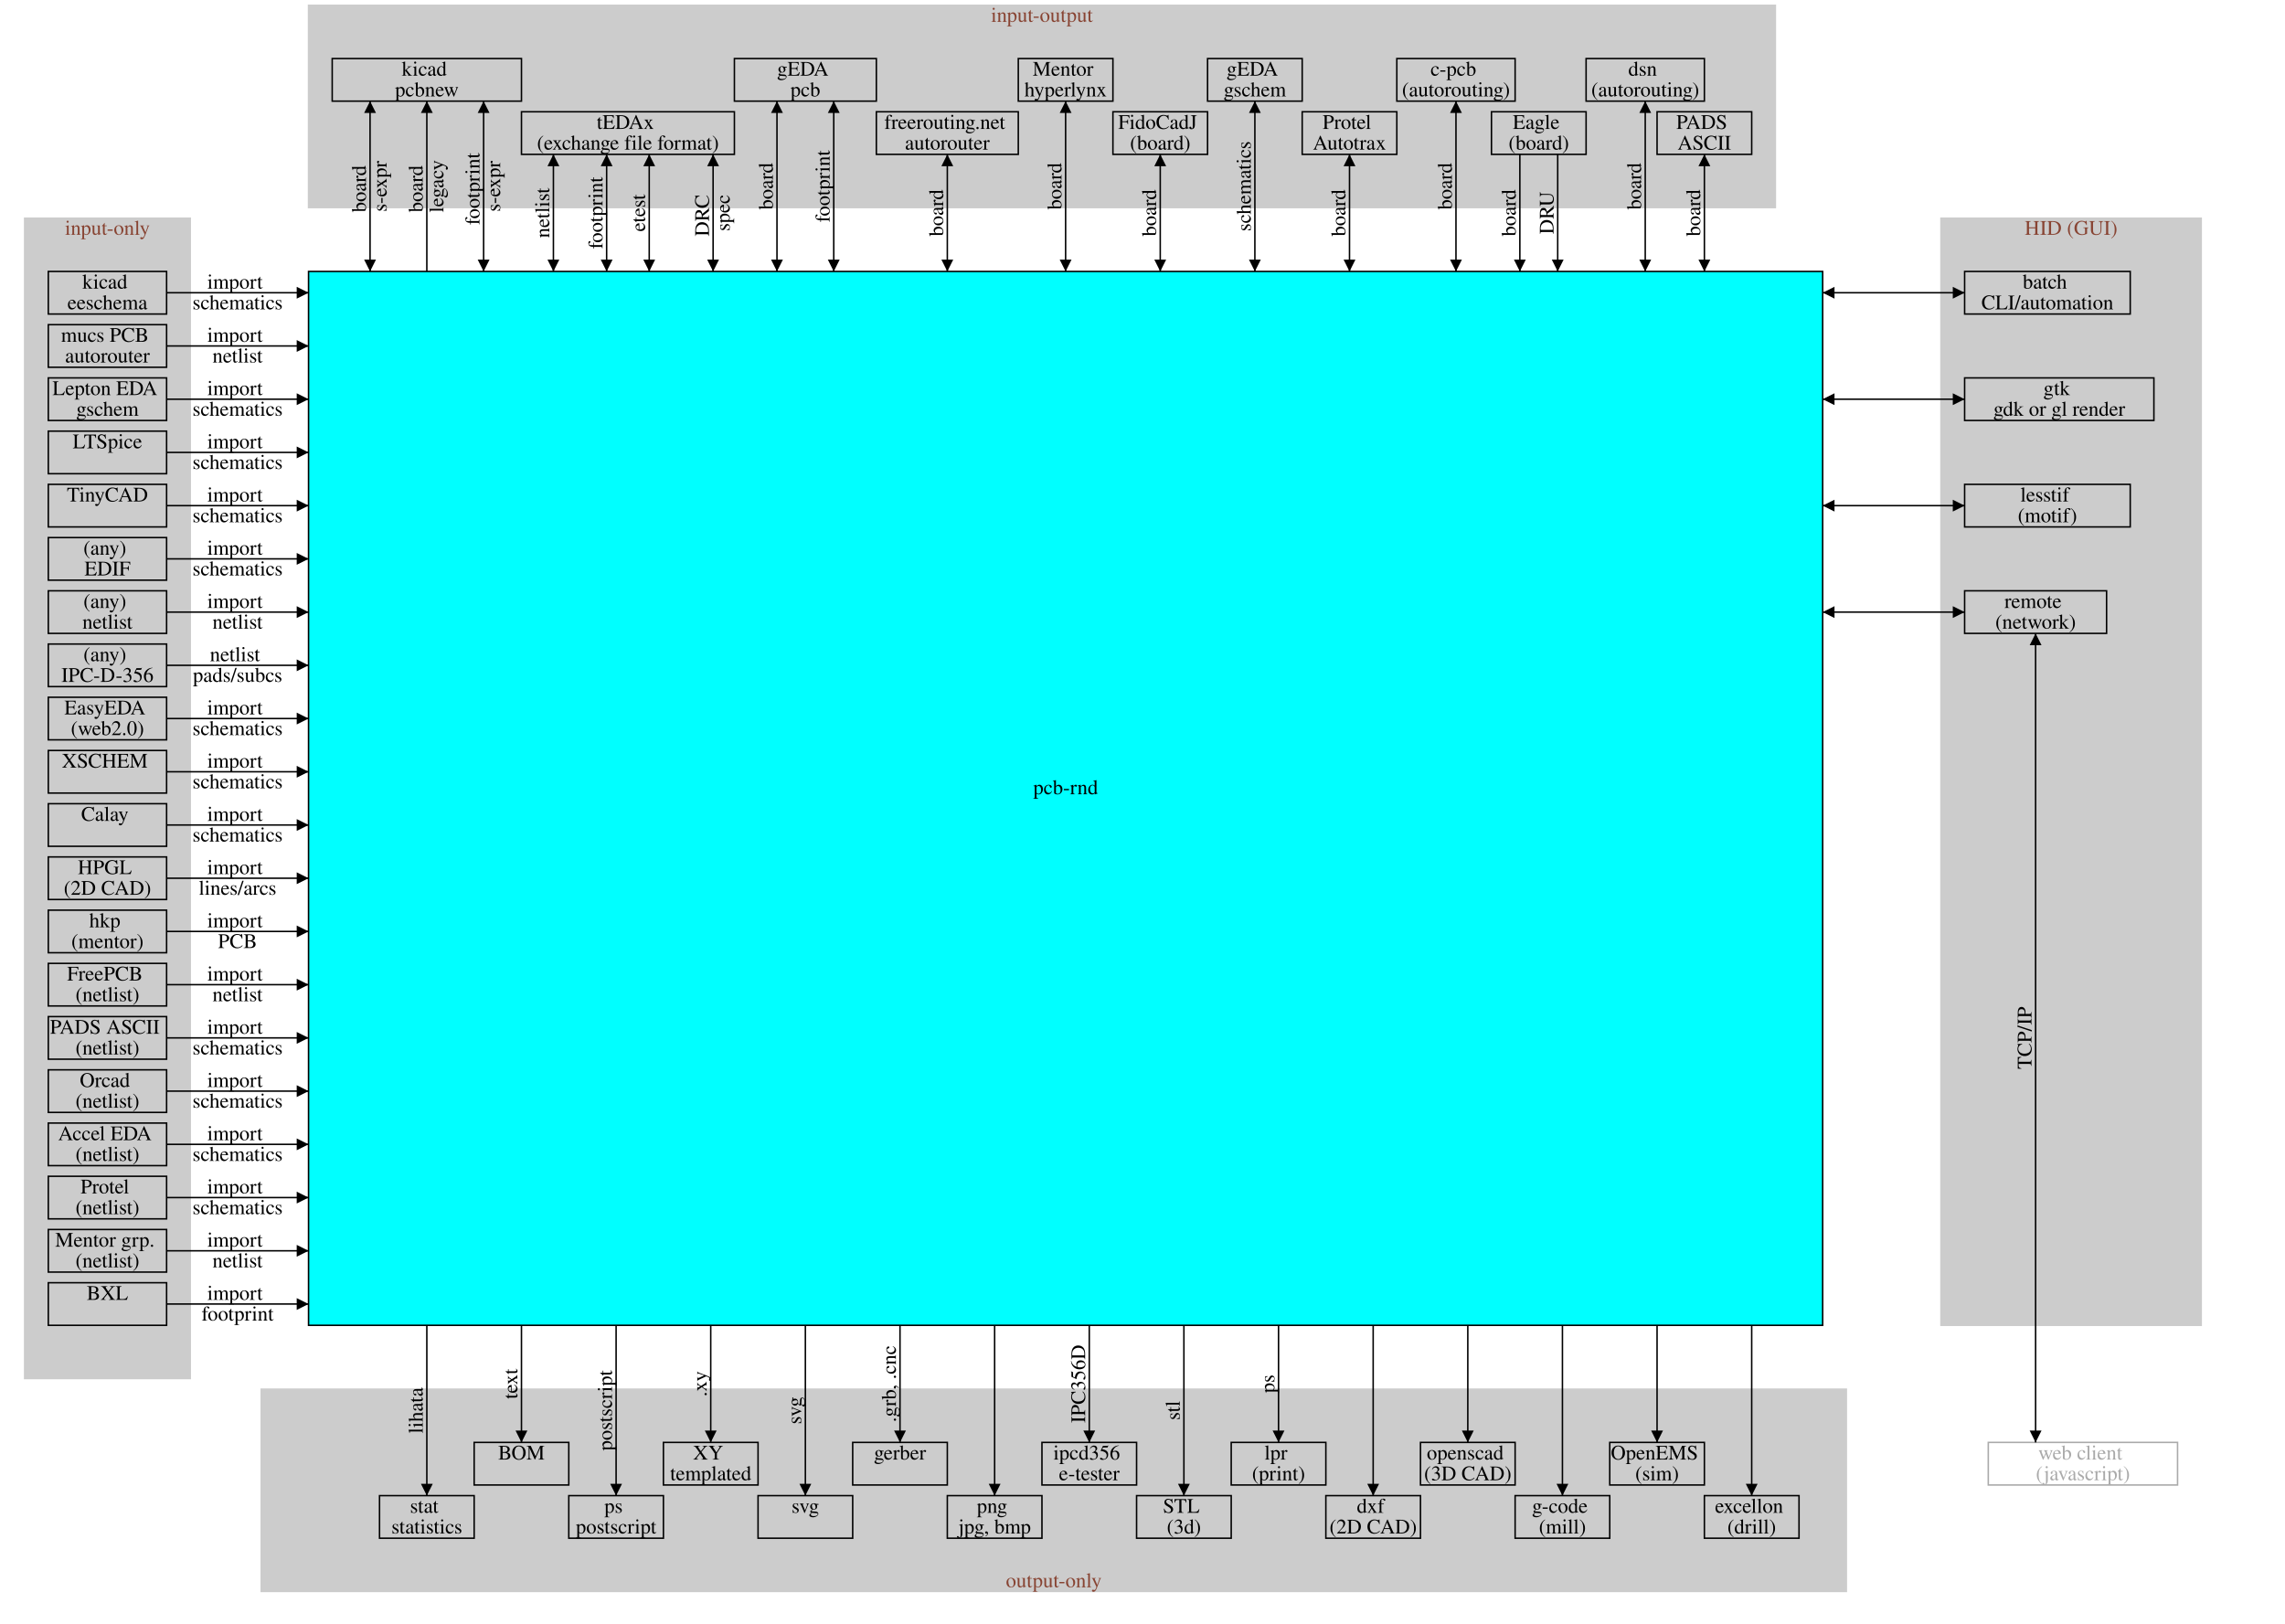
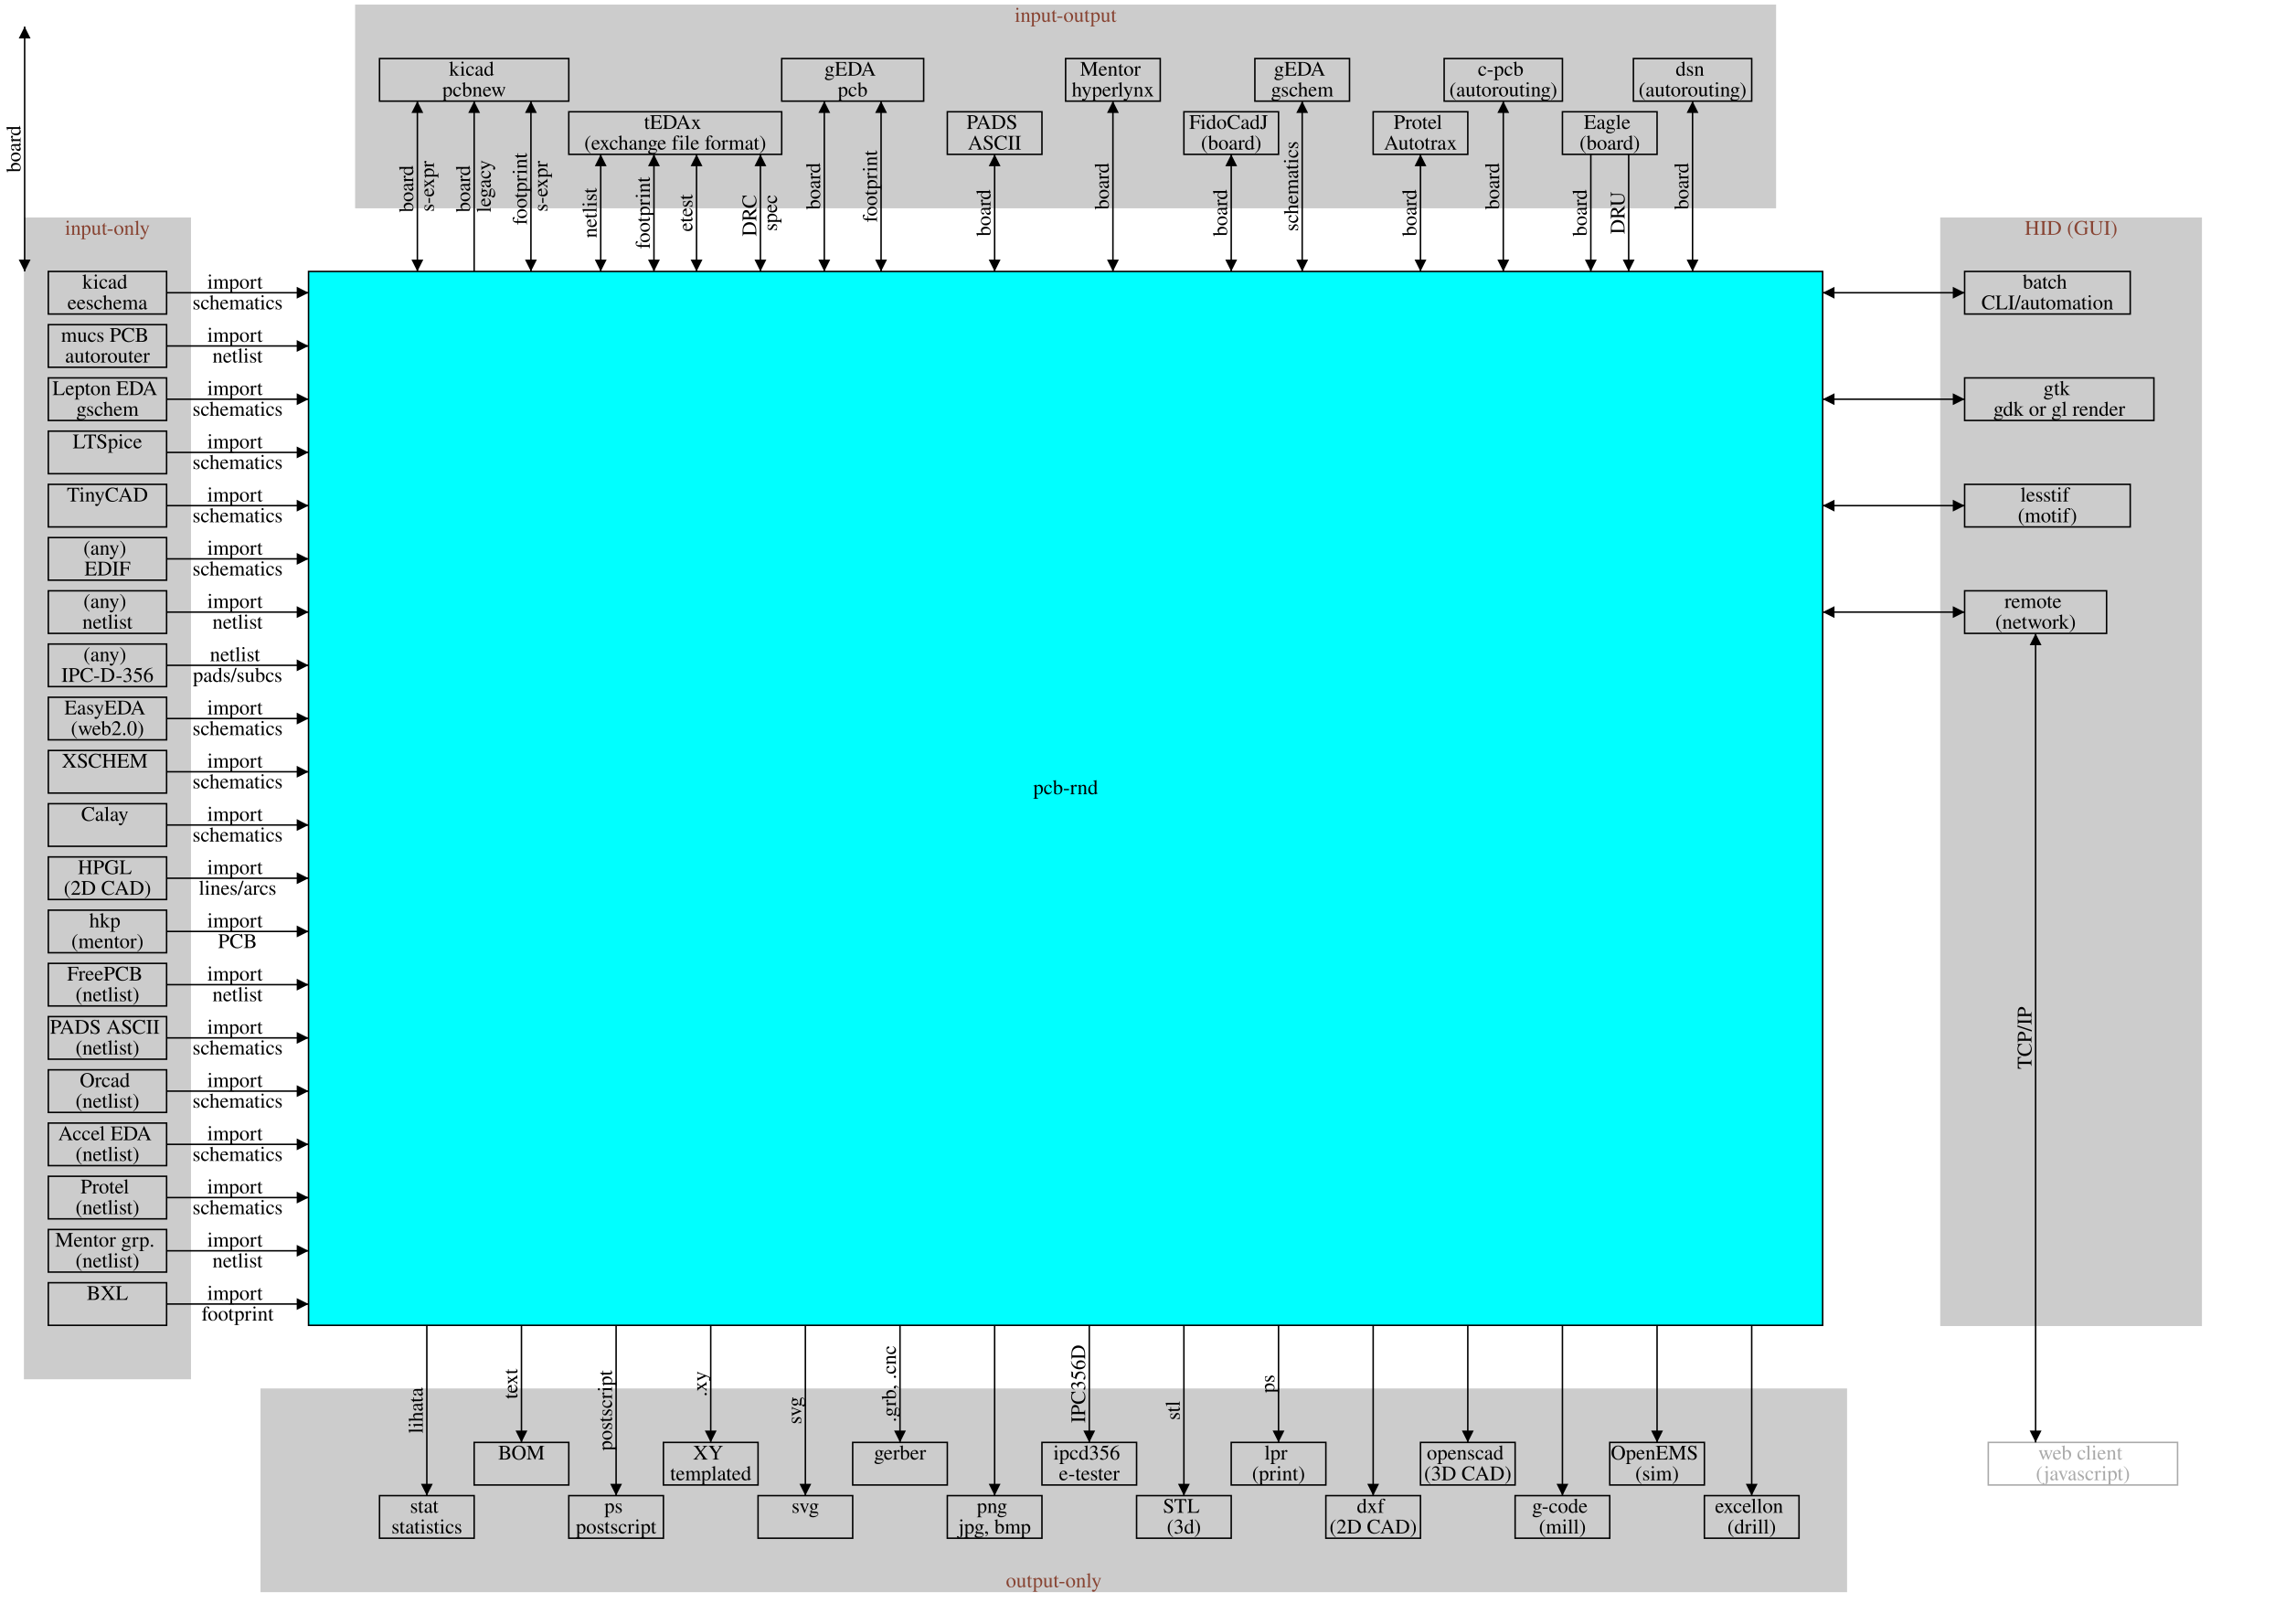
<svg xmlns="http://www.w3.org/2000/svg" width="1520pt" height="1080pt" viewBox="-8 -18 1528 1098">
  <g>
    <marker id="ahs" viewBox="0 0 60 60" refX="0" refY="30" markerUnits="strokeWidth" markerWidth="8" markerHeight="10" orient="auto">
      <path d="M 60 0 L 0 30 L 60 60 z" />
    </marker>
    <marker id="ahe" viewBox="-60 0 60 60" refX="0" refY="30" markerUnits="strokeWidth" markerWidth="8" markerHeight="10" orient="auto">
      <g transform="scale(-1 1)">
        <path d="M 60 0 L 0 30 L 60 60 z" />
      </g>
    </marker>
    <polygon fill="#00ffff" stroke="#000000" points="192,165.6 1216,165.6  1216,878.4 192,878.4" />
    <text fill="#000000" text-anchor="middle" x="704" y="522" font-family="Times,serif" font-size="14.00">
      <tspan dy="-0.2em">pcb-rnd</tspan>
    </text>
    <polygon fill="#cccccc" stroke="#cccccc" points="160,921.6 1232,921.6  1232,1058.4 160,1058.4" />
    <text fill="#884433" text-anchor="middle" x="696" y="1058.4" font-family="Times,serif" font-size="14.00">
      <tspan dy="-0.2em">output-only</tspan>
    </text>
-     <polygon fill="#cccccc" stroke="#cccccc" points="192,-14.4 1184,-14.4  1184,122.4 192,122.4" />
-     <text fill="#884433" text-anchor="middle" x="688" y="-14.4" font-family="Times,serif" font-size="14.00">
-       <tspan dy="0.8em">input-output</tspan>
-     </text>
    <polygon fill="#cccccc" stroke="#cccccc" points="1296,129.6 1472,129.6  1472,878.4 1296,878.4" />
    <text fill="#884433" text-anchor="middle" x="1384" y="129.6" font-family="Times,serif" font-size="14.00">
      <tspan dy="0.8em">HID (GUI)</tspan>
    </text>
+     <polygon fill="#cccccc" stroke="#cccccc" points="224,-14.4 1184,-14.4  1184,122.4 224,122.4" />
+     <text fill="#884433" text-anchor="middle" x="704" y="-14.4" font-family="Times,serif" font-size="14.00">
+       <tspan dy="0.8em">input-output</tspan>
+     </text>
    <polygon fill="#cccccc" stroke="#cccccc" points="0,129.6 112,129.6  112,914.4 0,914.4" />
    <text fill="#884433" text-anchor="middle" x="56" y="129.6" font-family="Times,serif" font-size="14.00">
      <tspan dy="0.8em">input-only</tspan>
    </text>
-     <polygon fill="none" stroke="#000000" points="336,57.6 480,57.6  480,86.4 336,86.4" />
-     <text fill="#000000" text-anchor="middle" x="408" y="72" font-family="Times,serif" font-size="14.00">
+     <polygon fill="none" stroke="#000000" points="368,57.6 512,57.6  512,86.4 368,86.4" />
+     <text fill="#000000" text-anchor="middle" x="440" y="72" font-family="Times,serif" font-size="14.00">
      <tspan dy="-0.2em">tEDAx</tspan>
-       <tspan x="408" dy="1em">(exchange file format)</tspan>
+       <tspan x="440" dy="1em">(exchange file format)</tspan>
    </text>
    <polygon fill="none" stroke="#000000" points="1312,237.6 1440,237.6  1440,266.4 1312,266.4" />
    <text fill="#000000" text-anchor="middle" x="1376" y="252" font-family="Times,serif" font-size="14.00">
      <tspan dy="-0.2em">gtk</tspan>
      <tspan x="1376" dy="1em">gdk or gl render</tspan>
    </text>
-     <polygon fill="none" stroke="#000000" points="208,21.6 336,21.6  336,50.4 208,50.4" />
-     <text fill="#000000" text-anchor="middle" x="272" y="36" font-family="Times,serif" font-size="14.00">
+     <polygon fill="none" stroke="#000000" points="240,21.6 368,21.6  368,50.4 240,50.4" />
+     <text fill="#000000" text-anchor="middle" x="304" y="36" font-family="Times,serif" font-size="14.00">
      <tspan dy="-0.2em">kicad</tspan>
-       <tspan x="272" dy="1em">pcbnew</tspan>
+       <tspan x="304" dy="1em">pcbnew</tspan>
    </text>
    <polygon fill="none" stroke="#aaaaaa" points="1328,957.6 1456,957.6  1456,986.4 1328,986.4" />
    <text fill="#aaaaaa" text-anchor="middle" x="1392" y="972" font-family="Times,serif" font-size="14.00">
      <tspan dy="-0.2em">web client</tspan>
      <tspan x="1392" dy="1em">(javascript)</tspan>
    </text>
    <polygon fill="none" stroke="#000000" points="1312,165.6 1424,165.6  1424,194.4 1312,194.4" />
    <text fill="#000000" text-anchor="middle" x="1368" y="180" font-family="Times,serif" font-size="14.00">
      <tspan dy="-0.2em">batch</tspan>
      <tspan x="1368" dy="1em">CLI/automation</tspan>
    </text>
    <polygon fill="none" stroke="#000000" points="1312,309.6 1424,309.6  1424,338.4 1312,338.4" />
    <text fill="#000000" text-anchor="middle" x="1368" y="324" font-family="Times,serif" font-size="14.00">
      <tspan dy="-0.2em">lesstif</tspan>
      <tspan x="1368" dy="1em">(motif)</tspan>
    </text>
    <polygon fill="none" stroke="#000000" points="1312,381.6 1408,381.6  1408,410.4 1312,410.4" />
    <text fill="#000000" text-anchor="middle" x="1360" y="396" font-family="Times,serif" font-size="14.00">
      <tspan dy="-0.2em">remote</tspan>
      <tspan x="1360" dy="1em">(network)</tspan>
    </text>
-     <polygon fill="none" stroke="#000000" points="480,21.6 576,21.6  576,50.4 480,50.4" />
-     <text fill="#000000" text-anchor="middle" x="528" y="36" font-family="Times,serif" font-size="14.00">
+     <polygon fill="none" stroke="#000000" points="512,21.6 608,21.6  608,50.4 512,50.4" />
+     <text fill="#000000" text-anchor="middle" x="560" y="36" font-family="Times,serif" font-size="14.00">
      <tspan dy="-0.2em">gEDA</tspan>
-       <tspan x="528" dy="1em">pcb</tspan>
-     </text>
-     <polygon fill="none" stroke="#000000" points="576,57.6 672,57.6  672,86.4 576,86.4" />
-     <text fill="#000000" text-anchor="middle" x="624" y="72" font-family="Times,serif" font-size="14.00">
-       <tspan dy="-0.2em">freerouting.net</tspan>
-       <tspan x="624" dy="1em">autorouter</tspan>
+       <tspan x="560" dy="1em">pcb</tspan>
    </text>
    <polygon fill="none" stroke="#000000" points="16,309.6 96,309.6  96,338.4 16,338.4" />
    <text fill="#000000" text-anchor="middle" x="56" y="324" font-family="Times,serif" font-size="14.00">
      <tspan dy="-0.2em">TinyCAD</tspan>
    </text>
    <polygon fill="none" stroke="#000000" points="16,525.6 96,525.6  96,554.4 16,554.4" />
    <text fill="#000000" text-anchor="middle" x="56" y="540" font-family="Times,serif" font-size="14.00">
      <tspan dy="-0.2em">Calay</tspan>
      <tspan x="56" dy="1em" />
    </text>
    <polygon fill="none" stroke="#000000" points="16,201.6 96,201.6  96,230.4 16,230.4" />
    <text fill="#000000" text-anchor="middle" x="56" y="216" font-family="Times,serif" font-size="14.00">
      <tspan dy="-0.2em">mucs PCB</tspan>
      <tspan x="56" dy="1em">autorouter</tspan>
    </text>
    <polygon fill="none" stroke="#000000" points="16,489.6 96,489.6  96,518.4 16,518.4" />
    <text fill="#000000" text-anchor="middle" x="56" y="504" font-family="Times,serif" font-size="14.00">
      <tspan dy="-0.2em">XSCHEM</tspan>
      <tspan x="56" dy="1em" />
    </text>
    <polygon fill="none" stroke="#000000" points="16,417.6 96,417.6  96,446.4 16,446.4" />
    <text fill="#000000" text-anchor="middle" x="56" y="432" font-family="Times,serif" font-size="14.00">
      <tspan dy="-0.2em">(any)</tspan>
      <tspan x="56" dy="1em">IPC-D-356</tspan>
    </text>
    <polygon fill="none" stroke="#000000" points="16,345.6 96,345.6  96,374.4 16,374.4" />
    <text fill="#000000" text-anchor="middle" x="56" y="360" font-family="Times,serif" font-size="14.00">
      <tspan dy="-0.2em">(any)</tspan>
      <tspan x="56" dy="1em">EDIF</tspan>
    </text>
    <polygon fill="none" stroke="#000000" points="16,273.6 96,273.6  96,302.4 16,302.4" />
    <text fill="#000000" text-anchor="middle" x="56" y="288" font-family="Times,serif" font-size="14.00">
      <tspan dy="-0.2em">LTSpice</tspan>
    </text>
    <polygon fill="none" stroke="#000000" points="16,237.6 96,237.6  96,266.4 16,266.4" />
    <text fill="#000000" text-anchor="middle" x="56" y="252" font-family="Times,serif" font-size="14.00">
      <tspan dy="-0.2em">Lepton EDA</tspan>
      <tspan x="56" dy="1em">gschem</tspan>
    </text>
    <polygon fill="none" stroke="#000000" points="16,453.6 96,453.6  96,482.4 16,482.4" />
    <text fill="#000000" text-anchor="middle" x="56" y="468" font-family="Times,serif" font-size="14.00">
      <tspan dy="-0.2em">EasyEDA</tspan>
      <tspan x="56" dy="1em">(web2.0)</tspan>
    </text>
    <polygon fill="none" stroke="#000000" points="16,165.6 96,165.6  96,194.4 16,194.4" />
    <text fill="#000000" text-anchor="middle" x="56" y="180" font-family="Times,serif" font-size="14.00">
      <tspan dy="-0.2em">kicad</tspan>
      <tspan x="56" dy="1em">eeschema</tspan>
    </text>
    <polygon fill="none" stroke="#000000" points="16,381.6 96,381.6  96,410.4 16,410.4" />
    <text fill="#000000" text-anchor="middle" x="56" y="396" font-family="Times,serif" font-size="14.00">
      <tspan dy="-0.2em">(any)</tspan>
      <tspan x="56" dy="1em">netlist</tspan>
    </text>
-     <polygon fill="none" stroke="#000000" points="1056,21.6 1136,21.6  1136,50.4 1056,50.4" />
-     <text fill="#000000" text-anchor="middle" x="1096" y="36" font-family="Times,serif" font-size="14.00">
+     <polygon fill="none" stroke="#000000" points="1088,21.6 1168,21.6  1168,50.4 1088,50.4" />
+     <text fill="#000000" text-anchor="middle" x="1128" y="36" font-family="Times,serif" font-size="14.00">
      <tspan dy="-0.2em">dsn</tspan>
-       <tspan x="1096" dy="1em">(autorouting)</tspan>
-     </text>
-     <polygon fill="none" stroke="#000000" points="928,21.6 1008,21.6  1008,50.4 928,50.4" />
-     <text fill="#000000" text-anchor="middle" x="968" y="36" font-family="Times,serif" font-size="14.00">
+       <tspan x="1128" dy="1em">(autorouting)</tspan>
+     </text>
+     <polygon fill="none" stroke="#000000" points="960,21.6 1040,21.6  1040,50.4 960,50.4" />
+     <text fill="#000000" text-anchor="middle" x="1000" y="36" font-family="Times,serif" font-size="14.00">
      <tspan dy="-0.2em">c-pcb</tspan>
-       <tspan x="968" dy="1em">(autorouting)</tspan>
+       <tspan x="1000" dy="1em">(autorouting)</tspan>
    </text>
    <polygon fill="none" stroke="#000000" points="16,561.6 96,561.6  96,590.4 16,590.4" />
    <text fill="#000000" text-anchor="middle" x="56" y="576" font-family="Times,serif" font-size="14.00">
      <tspan dy="-0.2em">HPGL</tspan>
      <tspan x="56" dy="1em">(2D CAD)</tspan>
    </text>
    <polygon fill="none" stroke="#000000" points="16,633.6 96,633.6  96,662.4 16,662.4" />
    <text fill="#000000" text-anchor="middle" x="56" y="648" font-family="Times,serif" font-size="14.00">
      <tspan dy="-0.2em">FreePCB</tspan>
      <tspan x="56" dy="1em">(netlist)</tspan>
    </text>
    <polygon fill="none" stroke="#000000" points="16,741.6 96,741.6  96,770.4 16,770.4" />
    <text fill="#000000" text-anchor="middle" x="56" y="756" font-family="Times,serif" font-size="14.00">
      <tspan dy="-0.2em">Accel EDA</tspan>
      <tspan x="56" dy="1em">(netlist)</tspan>
    </text>
    <polygon fill="none" stroke="#000000" points="16,597.6 96,597.6  96,626.4 16,626.4" />
    <text fill="#000000" text-anchor="middle" x="56" y="612" font-family="Times,serif" font-size="14.00">
      <tspan dy="-0.2em">hkp</tspan>
      <tspan x="56" dy="1em">(mentor)</tspan>
    </text>
    <polygon fill="none" stroke="#000000" points="16,777.6 96,777.6  96,806.4 16,806.4" />
    <text fill="#000000" text-anchor="middle" x="56" y="792" font-family="Times,serif" font-size="14.00">
      <tspan dy="-0.2em">Protel</tspan>
      <tspan x="56" dy="1em">(netlist)</tspan>
    </text>
    <polygon fill="none" stroke="#000000" points="16,813.6 96,813.6  96,842.4 16,842.4" />
    <text fill="#000000" text-anchor="middle" x="56" y="828" font-family="Times,serif" font-size="14.00">
      <tspan dy="-0.2em">Mentor grp.</tspan>
      <tspan x="56" dy="1em">(netlist)</tspan>
    </text>
    <polygon fill="none" stroke="#000000" points="16,705.6 96,705.6  96,734.4 16,734.4" />
    <text fill="#000000" text-anchor="middle" x="56" y="720" font-family="Times,serif" font-size="14.00">
      <tspan dy="-0.2em">Orcad</tspan>
      <tspan x="56" dy="1em">(netlist)</tspan>
    </text>
    <polygon fill="none" stroke="#000000" points="16,849.6 96,849.6  96,878.4 16,878.4" />
    <text fill="#000000" text-anchor="middle" x="56" y="864" font-family="Times,serif" font-size="14.00">
      <tspan dy="-0.2em">BXL</tspan>
    </text>
    <polygon fill="none" stroke="#000000" points="16,669.6 96,669.6  96,698.4 16,698.4" />
    <text fill="#000000" text-anchor="middle" x="56" y="684" font-family="Times,serif" font-size="14.00">
      <tspan dy="-0.2em">PADS ASCII</tspan>
      <tspan x="56" dy="1em">(netlist)</tspan>
    </text>
-     <polygon fill="none" stroke="#000000" points="800,21.6 864,21.6  864,50.4 800,50.4" />
-     <text fill="#000000" text-anchor="middle" x="832" y="36" font-family="Times,serif" font-size="14.00">
+     <polygon fill="none" stroke="#000000" points="832,21.6 896,21.6  896,50.4 832,50.4" />
+     <text fill="#000000" text-anchor="middle" x="864" y="36" font-family="Times,serif" font-size="14.00">
      <tspan dy="-0.2em">gEDA</tspan>
-       <tspan x="832" dy="1em">gschem</tspan>
-     </text>
-     <polygon fill="none" stroke="#000000" points="672,21.6 736,21.6  736,50.4 672,50.4" />
-     <text fill="#000000" text-anchor="middle" x="704" y="36" font-family="Times,serif" font-size="14.00">
+       <tspan x="864" dy="1em">gschem</tspan>
+     </text>
+     <polygon fill="none" stroke="#000000" points="704,21.6 768,21.6  768,50.4 704,50.4" />
+     <text fill="#000000" text-anchor="middle" x="736" y="36" font-family="Times,serif" font-size="14.00">
      <tspan dy="-0.2em">Mentor</tspan>
-       <tspan x="704" dy="1em">hyperlynx</tspan>
-     </text>
-     <polygon fill="none" stroke="#000000" points="1104,57.6 1168,57.6  1168,86.4 1104,86.4" />
-     <text fill="#000000" text-anchor="middle" x="1136" y="72" font-family="Times,serif" font-size="14.00">
+       <tspan x="736" dy="1em">hyperlynx</tspan>
+     </text>
+     <polygon fill="none" stroke="#000000" points="624,57.6 688,57.6  688,86.4 624,86.4" />
+     <text fill="#000000" text-anchor="middle" x="656" y="72" font-family="Times,serif" font-size="14.00">
      <tspan dy="-0.2em">PADS</tspan>
-       <tspan x="1136" dy="1em">ASCII</tspan>
-     </text>
-     <polygon fill="none" stroke="#000000" points="992,57.6 1056,57.6  1056,86.4 992,86.4" />
-     <text fill="#000000" text-anchor="middle" x="1024" y="72" font-family="Times,serif" font-size="14.00">
+       <tspan x="656" dy="1em">ASCII</tspan>
+     </text>
+     <polygon fill="none" stroke="#000000" points="1040,57.6 1104,57.6  1104,86.4 1040,86.4" />
+     <text fill="#000000" text-anchor="middle" x="1072" y="72" font-family="Times,serif" font-size="14.00">
      <tspan dy="-0.2em">Eagle</tspan>
-       <tspan x="1024" dy="1em">(board)</tspan>
-     </text>
-     <polygon fill="none" stroke="#000000" points="736,57.6 800,57.6  800,86.4 736,86.4" />
-     <text fill="#000000" text-anchor="middle" x="768" y="72" font-family="Times,serif" font-size="14.00">
+       <tspan x="1072" dy="1em">(board)</tspan>
+     </text>
+     <polygon fill="none" stroke="#000000" points="784,57.6 848,57.6  848,86.4 784,86.4" />
+     <text fill="#000000" text-anchor="middle" x="816" y="72" font-family="Times,serif" font-size="14.00">
      <tspan dy="-0.2em">FidoCadJ</tspan>
-       <tspan x="768" dy="1em">(board)</tspan>
-     </text>
-     <polygon fill="none" stroke="#000000" points="864,57.6 928,57.6  928,86.4 864,86.4" />
-     <text fill="#000000" text-anchor="middle" x="896" y="72" font-family="Times,serif" font-size="14.00">
+       <tspan x="816" dy="1em">(board)</tspan>
+     </text>
+     <polygon fill="none" stroke="#000000" points="912,57.6 976,57.6  976,86.4 912,86.4" />
+     <text fill="#000000" text-anchor="middle" x="944" y="72" font-family="Times,serif" font-size="14.00">
      <tspan dy="-0.2em">Protel</tspan>
-       <tspan x="896" dy="1em">Autotrax</tspan>
+       <tspan x="944" dy="1em">Autotrax</tspan>
    </text>
    <polygon fill="none" stroke="#000000" points="560,957.6 624,957.6  624,986.4 560,986.4" />
    <text fill="#000000" text-anchor="middle" x="592" y="972" font-family="Times,serif" font-size="14.00">
      <tspan dy="-0.2em">gerber</tspan>
    </text>
    <polygon fill="none" stroke="#000000" points="496,993.6 560,993.6  560,1022.4 496,1022.4" />
    <text fill="#000000" text-anchor="middle" x="528" y="1008" font-family="Times,serif" font-size="14.00">
      <tspan dy="-0.2em">svg</tspan>
    </text>
    <polygon fill="none" stroke="#000000" points="752,993.6 816,993.6  816,1022.4 752,1022.4" />
    <text fill="#000000" text-anchor="middle" x="784" y="1008" font-family="Times,serif" font-size="14.00">
      <tspan dy="-0.2em">STL</tspan>
      <tspan x="784" dy="1em">(3d)</tspan>
    </text>
    <polygon fill="none" stroke="#000000" points="880,993.6 944,993.6  944,1022.4 880,1022.4" />
    <text fill="#000000" text-anchor="middle" x="912" y="1008" font-family="Times,serif" font-size="14.00">
      <tspan dy="-0.2em">dxf</tspan>
      <tspan x="912" dy="1em">(2D CAD)</tspan>
    </text>
    <polygon fill="none" stroke="#000000" points="1136,993.6 1200,993.6  1200,1022.4 1136,1022.4" />
    <text fill="#000000" text-anchor="middle" x="1168" y="1008" font-family="Times,serif" font-size="14.00">
      <tspan dy="-0.2em">excellon</tspan>
      <tspan x="1168" dy="1em">(drill)</tspan>
    </text>
    <polygon fill="none" stroke="#000000" points="432,957.6 496,957.6  496,986.4 432,986.4" />
    <text fill="#000000" text-anchor="middle" x="464" y="972" font-family="Times,serif" font-size="14.00">
      <tspan dy="-0.2em">XY</tspan>
      <tspan x="464" dy="1em">templated</tspan>
    </text>
    <polygon fill="none" stroke="#000000" points="944,957.6 1008,957.6  1008,986.4 944,986.4" />
    <text fill="#000000" text-anchor="middle" x="976" y="972" font-family="Times,serif" font-size="14.00">
      <tspan dy="-0.2em">openscad</tspan>
      <tspan x="976" dy="1em">(3D CAD)</tspan>
    </text>
    <polygon fill="none" stroke="#000000" points="1072,957.6 1136,957.6  1136,986.4 1072,986.4" />
    <text fill="#000000" text-anchor="middle" x="1104" y="972" font-family="Times,serif" font-size="14.00">
      <tspan dy="-0.2em">OpenEMS</tspan>
      <tspan x="1104" dy="1em">(sim)</tspan>
    </text>
    <polygon fill="none" stroke="#000000" points="816,957.6 880,957.6  880,986.4 816,986.4" />
    <text fill="#000000" text-anchor="middle" x="848" y="972" font-family="Times,serif" font-size="14.00">
      <tspan dy="-0.2em">lpr</tspan>
      <tspan x="848" dy="1em">(print)</tspan>
    </text>
    <polygon fill="none" stroke="#000000" points="688,957.6 752,957.6  752,986.4 688,986.4" />
    <text fill="#000000" text-anchor="middle" x="720" y="972" font-family="Times,serif" font-size="14.00">
      <tspan dy="-0.2em">ipcd356</tspan>
      <tspan x="720" dy="1em">e-tester</tspan>
    </text>
    <polygon fill="none" stroke="#000000" points="624,993.6 688,993.6  688,1022.4 624,1022.4" />
    <text fill="#000000" text-anchor="middle" x="656" y="1008" font-family="Times,serif" font-size="14.00">
      <tspan dy="-0.2em">png</tspan>
      <tspan x="656" dy="1em">jpg, bmp</tspan>
    </text>
+     <polygon fill="none" stroke="#000000" points="368,993.6 432,993.6  432,1022.4 368,1022.4" />
+     <text fill="#000000" text-anchor="middle" x="400" y="1008" font-family="Times,serif" font-size="14.00">
+       <tspan dy="-0.2em">ps</tspan>
+       <tspan x="400" dy="1em">postscript</tspan>
+     </text>
    <polygon fill="none" stroke="#000000" points="304,957.6 368,957.6  368,986.4 304,986.4" />
    <text fill="#000000" text-anchor="middle" x="336" y="972" font-family="Times,serif" font-size="14.00">
      <tspan dy="-0.2em">BOM</tspan>
    </text>
    <polygon fill="none" stroke="#000000" points="1008,993.6 1072,993.6  1072,1022.4 1008,1022.4" />
    <text fill="#000000" text-anchor="middle" x="1040" y="1008" font-family="Times,serif" font-size="14.00">
      <tspan dy="-0.2em">g-code</tspan>
      <tspan x="1040" dy="1em">(mill)</tspan>
-     </text>
-     <polygon fill="none" stroke="#000000" points="368,993.6 432,993.6  432,1022.4 368,1022.4" />
-     <text fill="#000000" text-anchor="middle" x="400" y="1008" font-family="Times,serif" font-size="14.00">
-       <tspan dy="-0.2em">ps</tspan>
-       <tspan x="400" dy="1em">postscript</tspan>
    </text>
    <polygon fill="none" stroke="#000000" points="240,993.6 304,993.6  304,1022.4 240,1022.4" />
    <text fill="#000000" text-anchor="middle" x="272" y="1008" font-family="Times,serif" font-size="14.00">
      <tspan dy="-0.2em">stat</tspan>
      <tspan x="272" dy="1em">statistics</tspan>
    </text>
    <line marker-end="url(#ahe)" x1="96" y1="468" x2="192" y2="468" stroke="#000000" />
    <text fill="#000000" text-anchor="middle" x="144" y="468" font-family="Times,serif" font-size="14.00">
      <tspan dy="-0.2em">import</tspan>
      <tspan x="144" dy="1em">schematics</tspan>
    </text>
    <line marker-end="url(#ahe)" x1="96" y1="576" x2="192" y2="576" stroke="#000000" />
    <text fill="#000000" text-anchor="middle" x="144" y="576" font-family="Times,serif" font-size="14.00">
      <tspan dy="-0.2em">import</tspan>
      <tspan x="144" dy="1em">lines/arcs</tspan>
    </text>
    <line marker-end="url(#ahe)" x1="96" y1="504" x2="192" y2="504" stroke="#000000" />
    <text fill="#000000" text-anchor="middle" x="144" y="504" font-family="Times,serif" font-size="14.00">
      <tspan dy="-0.2em">import</tspan>
      <tspan x="144" dy="1em">schematics</tspan>
    </text>
    <line marker-end="url(#ahe)" x1="464" y1="878.4" x2="464" y2="957.6" stroke="#000000" />
    <g transform="rotate(-90 464 918)">
      <text fill="#000000" text-anchor="middle" x="464" y="918" font-family="Times,serif" font-size="14.00">
        <tspan dy="-0.2em">.xy</tspan>
      </text>
    </g>
    <line marker-end="url(#ahe)" x1="96" y1="684" x2="192" y2="684" stroke="#000000" />
    <text fill="#000000" text-anchor="middle" x="144" y="684" font-family="Times,serif" font-size="14.00">
      <tspan dy="-0.2em">import</tspan>
      <tspan x="144" dy="1em">schematics</tspan>
    </text>
    <line marker-end="url(#ahe)" x1="96" y1="612" x2="192" y2="612" stroke="#000000" />
    <text fill="#000000" text-anchor="middle" x="144" y="612" font-family="Times,serif" font-size="14.00">
      <tspan dy="-0.2em">import</tspan>
      <tspan x="144" dy="1em">PCB</tspan>
    </text>
    <line marker-end="url(#ahe)" x1="96" y1="540" x2="192" y2="540" stroke="#000000" />
    <text fill="#000000" text-anchor="middle" x="144" y="540" font-family="Times,serif" font-size="14.00">
      <tspan dy="-0.2em">import</tspan>
      <tspan x="144" dy="1em">schematics</tspan>
    </text>
    <line marker-end="url(#ahe)" x1="592" y1="878.4" x2="592" y2="957.6" stroke="#000000" />
    <g transform="rotate(-90 592 918)">
      <text fill="#000000" text-anchor="middle" x="592" y="918" font-family="Times,serif" font-size="14.00">
        <tspan dy="-0.2em">.grb, .cnc</tspan>
      </text>
    </g>
    <line marker-end="url(#ahe)" marker-start="url(#ahs)" x1="1216" y1="252" x2="1312" y2="252" stroke="#000000" />
    <line marker-end="url(#ahe)" x1="336" y1="878.4" x2="336" y2="957.6" stroke="#000000" />
    <g transform="rotate(-90 336 918)">
      <text fill="#000000" text-anchor="middle" x="336" y="918" font-family="Times,serif" font-size="14.00">
        <tspan dy="-0.2em">text</tspan>
      </text>
    </g>
    <line marker-end="url(#ahe)" x1="96" y1="720" x2="192" y2="720" stroke="#000000" />
    <text fill="#000000" text-anchor="middle" x="144" y="720" font-family="Times,serif" font-size="14.00">
      <tspan dy="-0.2em">import</tspan>
      <tspan x="144" dy="1em">schematics</tspan>
    </text>
    <line marker-end="url(#ahe)" x1="96" y1="648" x2="192" y2="648" stroke="#000000" />
    <text fill="#000000" text-anchor="middle" x="144" y="648" font-family="Times,serif" font-size="14.00">
      <tspan dy="-0.2em">import</tspan>
      <tspan x="144" dy="1em">netlist</tspan>
    </text>
    <line marker-end="url(#ahe)" x1="784" y1="878.4" x2="784" y2="993.6" stroke="#000000" />
    <g transform="rotate(-90 784 936)">
      <text fill="#000000" text-anchor="middle" x="784" y="936" font-family="Times,serif" font-size="14.00">
        <tspan dy="-0.2em">stl</tspan>
      </text>
    </g>
    <line marker-end="url(#ahe)" marker-start="url(#ahs)" x1="1216" y1="324" x2="1312" y2="324" stroke="#000000" />
    <line marker-end="url(#ahe)" x1="96" y1="180" x2="192" y2="180" stroke="#000000" />
    <text fill="#000000" text-anchor="middle" x="144" y="180" font-family="Times,serif" font-size="14.00">
      <tspan dy="-0.2em">import</tspan>
      <tspan x="144" dy="1em">schematics</tspan>
    </text>
    <line marker-end="url(#ahe)" x1="96" y1="828" x2="192" y2="828" stroke="#000000" />
    <text fill="#000000" text-anchor="middle" x="144" y="828" font-family="Times,serif" font-size="14.00">
      <tspan dy="-0.2em">import</tspan>
      <tspan x="144" dy="1em">netlist</tspan>
    </text>
    <line marker-end="url(#ahe)" x1="976" y1="878.4" x2="976" y2="957.6" stroke="#000000" />
    <line marker-end="url(#ahe)" marker-start="url(#ahs)" x1="1216" y1="396" x2="1312" y2="396" stroke="#000000" />
    <line marker-end="url(#ahe)" x1="96" y1="756" x2="192" y2="756" stroke="#000000" />
    <text fill="#000000" text-anchor="middle" x="144" y="756" font-family="Times,serif" font-size="14.00">
      <tspan dy="-0.2em">import</tspan>
      <tspan x="144" dy="1em">schematics</tspan>
    </text>
    <line marker-end="url(#ahe)" x1="848" y1="878.4" x2="848" y2="957.6" stroke="#000000" />
    <g transform="rotate(-90 848 918)">
      <text fill="#000000" text-anchor="middle" x="848" y="918" font-family="Times,serif" font-size="14.00">
        <tspan dy="-0.2em">ps</tspan>
      </text>
    </g>
-     <line marker-end="url(#ahe)" marker-start="url(#ahs)" x1="704" y1="50.4" x2="704" y2="165.6" stroke="#000000" />
-     <g transform="rotate(-90 704 108)">
-       <text fill="#000000" text-anchor="middle" x="704" y="108" font-family="Times,serif" font-size="14.00">
+     <line marker-end="url(#ahe)" marker-start="url(#ahs)" x1="736" y1="50.4" x2="736" y2="165.6" stroke="#000000" />
+     <g transform="rotate(-90 736 108)">
+       <text fill="#000000" text-anchor="middle" x="736" y="108" font-family="Times,serif" font-size="14.00">
        <tspan dy="-0.2em">board</tspan>
      </text>
    </g>
    <line marker-end="url(#ahe)" x1="1040" y1="878.4" x2="1040" y2="993.6" stroke="#000000" />
    <line marker-end="url(#ahe)" x1="720" y1="878.4" x2="720" y2="957.6" stroke="#000000" />
    <g transform="rotate(-90 720 918)">
      <text fill="#000000" text-anchor="middle" x="720" y="918" font-family="Times,serif" font-size="14.00">
        <tspan dy="-0.2em">IPC356D</tspan>
      </text>
    </g>
    <line marker-end="url(#ahe)" marker-start="url(#ahs)" x1="1360" y1="410.4" x2="1360" y2="957.6" stroke="#000000" />
    <g transform="rotate(-90 1360 684)">
      <text fill="#000000" text-anchor="middle" x="1360" y="684" font-family="Times,serif" font-size="14.00">
        <tspan dy="-0.2em">TCP/IP</tspan>
      </text>
    </g>
    <line marker-end="url(#ahe)" x1="96" y1="864" x2="192" y2="864" stroke="#000000" />
    <text fill="#000000" text-anchor="middle" x="144" y="864" font-family="Times,serif" font-size="14.00">
      <tspan dy="-0.2em">import</tspan>
      <tspan x="144" dy="1em">footprint</tspan>
    </text>
-     <line marker-end="url(#ahe)" marker-start="url(#ahs)" x1="547.2" y1="50.4" x2="547.2" y2="165.6" stroke="#000000" />
-     <g transform="rotate(-90 547.2 108)">
-       <text fill="#000000" text-anchor="middle" x="547.2" y="108" font-family="Times,serif" font-size="14.00">
+     <line marker-end="url(#ahe)" marker-start="url(#ahs)" x1="579.2" y1="50.4" x2="579.2" y2="165.6" stroke="#000000" />
+     <g transform="rotate(-90 579.2 108)">
+       <text fill="#000000" text-anchor="middle" x="579.2" y="108" font-family="Times,serif" font-size="14.00">
        <tspan dy="-0.2em">footprint</tspan>
      </text>
    </g>
    <line marker-end="url(#ahe)" x1="400" y1="878.4" x2="400" y2="993.6" stroke="#000000" />
    <g transform="rotate(-90 400 936)">
      <text fill="#000000" text-anchor="middle" x="400" y="936" font-family="Times,serif" font-size="14.00">
        <tspan dy="-0.2em">postscript</tspan>
      </text>
    </g>
    <line marker-end="url(#ahe)" x1="96" y1="792" x2="192" y2="792" stroke="#000000" />
    <text fill="#000000" text-anchor="middle" x="144" y="792" font-family="Times,serif" font-size="14.00">
      <tspan dy="-0.2em">import</tspan>
      <tspan x="144" dy="1em">schematics</tspan>
    </text>
    <line marker-end="url(#ahe)" x1="1104" y1="878.4" x2="1104" y2="957.6" stroke="#000000" />
-     <line marker-end="url(#ahe)" marker-start="url(#ahs)" x1="832" y1="50.4" x2="832" y2="165.6" stroke="#000000" />
-     <g transform="rotate(-90 832 108)">
-       <text fill="#000000" text-anchor="middle" x="832" y="108" font-family="Times,serif" font-size="14.00">
+     <line marker-end="url(#ahe)" marker-start="url(#ahs)" x1="864" y1="50.4" x2="864" y2="165.6" stroke="#000000" />
+     <g transform="rotate(-90 864 108)">
+       <text fill="#000000" text-anchor="middle" x="864" y="108" font-family="Times,serif" font-size="14.00">
        <tspan dy="-0.2em">schematics</tspan>
      </text>
    </g>
    <line marker-end="url(#ahe)" x1="912" y1="878.4" x2="912" y2="993.6" stroke="#000000" />
    <line marker-end="url(#ahe)" x1="1168" y1="878.4" x2="1168" y2="993.6" stroke="#000000" />
-     <line marker-end="url(#ahe)" marker-start="url(#ahs)" x1="233.6" y1="50.4" x2="233.6" y2="165.6" stroke="#000000" />
-     <g transform="rotate(-90 233.6 108)">
-       <text fill="#000000" text-anchor="middle" x="233.6" y="108" font-family="Times,serif" font-size="14.00">
-         <tspan dy="-0.2em">board</tspan>
-         <tspan x="233.6" dy="1em">s-expr</tspan>
+     <line marker-end="url(#ahe)" marker-start="url(#ahs)" x1="265.6" y1="50.4" x2="265.6" y2="165.6" stroke="#000000" />
+     <g transform="rotate(-90 265.6 108)">
+       <text fill="#000000" text-anchor="middle" x="265.6" y="108" font-family="Times,serif" font-size="14.00">
+         <tspan dy="-0.2em">board</tspan>
+         <tspan x="265.6" dy="1em">s-expr</tspan>
      </text>
    </g>
    <line marker-end="url(#ahe)" x1="96" y1="216" x2="192" y2="216" stroke="#000000" />
    <text fill="#000000" text-anchor="middle" x="144" y="216" font-family="Times,serif" font-size="14.00">
      <tspan dy="-0.2em">import</tspan>
      <tspan x="144" dy="1em">netlist</tspan>
    </text>
    <line marker-end="url(#ahe)" x1="528" y1="878.4" x2="528" y2="993.6" stroke="#000000" />
    <g transform="rotate(-90 528 936)">
      <text fill="#000000" text-anchor="middle" x="528" y="936" font-family="Times,serif" font-size="14.00">
        <tspan dy="-0.2em">svg</tspan>
      </text>
    </g>
-     <line marker-end="url(#ahe)" marker-start="url(#ahs)" x1="508.8" y1="50.4" x2="508.8" y2="165.6" stroke="#000000" />
-     <g transform="rotate(-90 508.8 108)">
-       <text fill="#000000" text-anchor="middle" x="508.8" y="108" font-family="Times,serif" font-size="14.00">
+     <line marker-end="url(#ahe)" marker-start="url(#ahs)" x1="540.8" y1="50.4" x2="540.8" y2="165.6" stroke="#000000" />
+     <g transform="rotate(-90 540.8 108)">
+       <text fill="#000000" text-anchor="middle" x="540.8" y="108" font-family="Times,serif" font-size="14.00">
        <tspan dy="-0.2em">board</tspan>
      </text>
    </g>
    <line marker-end="url(#ahe)" x1="272" y1="878.4" x2="272" y2="993.6" stroke="#000000" />
    <g transform="rotate(-90 272 936)">
      <text fill="#000000" text-anchor="middle" x="272" y="936" font-family="Times,serif" font-size="14.00">
        <tspan dy="-0.2em">lihata</tspan>
      </text>
    </g>
-     <line marker-end="url(#ahe)" marker-start="url(#ahs)" x1="357.6" y1="86.4" x2="357.6" y2="165.6" stroke="#000000" />
-     <g transform="rotate(-90 357.6 126)">
-       <text fill="#000000" text-anchor="middle" x="357.6" y="126" font-family="Times,serif" font-size="14.00">
+     <line marker-end="url(#ahe)" marker-start="url(#ahs)" x1="389.6" y1="86.4" x2="389.6" y2="165.6" stroke="#000000" />
+     <g transform="rotate(-90 389.6 126)">
+       <text fill="#000000" text-anchor="middle" x="389.6" y="126" font-family="Times,serif" font-size="14.00">
        <tspan dy="-0.2em">netlist</tspan>
      </text>
    </g>
    <line marker-end="url(#ahe)" x1="96" y1="324" x2="192" y2="324" stroke="#000000" />
    <text fill="#000000" text-anchor="middle" x="144" y="324" font-family="Times,serif" font-size="14.00">
      <tspan dy="-0.2em">import</tspan>
      <tspan x="144" dy="1em">schematics</tspan>
    </text>
-     <line marker-start="url(#ahs)" x1="272" y1="50.4" x2="272" y2="165.6" stroke="#000000" />
-     <g transform="rotate(-90 272 108)">
-       <text fill="#000000" text-anchor="middle" x="272" y="108" font-family="Times,serif" font-size="14.00">
-         <tspan dy="-0.2em">board</tspan>
-         <tspan x="272" dy="1em">legacy</tspan>
+     <line marker-start="url(#ahs)" x1="304" y1="50.4" x2="304" y2="165.6" stroke="#000000" />
+     <g transform="rotate(-90 304 108)">
+       <text fill="#000000" text-anchor="middle" x="304" y="108" font-family="Times,serif" font-size="14.00">
+         <tspan dy="-0.2em">board</tspan>
+         <tspan x="304" dy="1em">legacy</tspan>
      </text>
    </g>
    <line marker-end="url(#ahe)" x1="96" y1="252" x2="192" y2="252" stroke="#000000" />
    <text fill="#000000" text-anchor="middle" x="144" y="252" font-family="Times,serif" font-size="14.00">
      <tspan dy="-0.2em">import</tspan>
      <tspan x="144" dy="1em">schematics</tspan>
    </text>
    <line marker-end="url(#ahe)" x1="656" y1="878.4" x2="656" y2="993.6" stroke="#000000" />
-     <line marker-end="url(#ahe)" marker-start="url(#ahs)" x1="465.6" y1="86.4" x2="465.6" y2="165.6" stroke="#000000" />
-     <g transform="rotate(-90 465.6 126)">
-       <text fill="#000000" text-anchor="middle" x="465.6" y="126" font-family="Times,serif" font-size="14.00">
+     <line marker-end="url(#ahe)" marker-start="url(#ahs)" x1="497.6" y1="86.4" x2="497.6" y2="165.6" stroke="#000000" />
+     <g transform="rotate(-90 497.6 126)">
+       <text fill="#000000" text-anchor="middle" x="497.6" y="126" font-family="Times,serif" font-size="14.00">
        <tspan dy="-0.2em">DRC</tspan>
-         <tspan x="465.6" dy="1em">spec</tspan>
-       </text>
-     </g>
-     <line marker-end="url(#ahe)" marker-start="url(#ahs)" x1="393.6" y1="86.4" x2="393.6" y2="165.6" stroke="#000000" />
-     <g transform="rotate(-90 393.6 126)">
-       <text fill="#000000" text-anchor="middle" x="393.6" y="126" font-family="Times,serif" font-size="14.00">
+         <tspan x="497.6" dy="1em">spec</tspan>
+       </text>
+     </g>
+     <line marker-end="url(#ahe)" marker-start="url(#ahs)" x1="425.6" y1="86.4" x2="425.6" y2="165.6" stroke="#000000" />
+     <g transform="rotate(-90 425.6 126)">
+       <text fill="#000000" text-anchor="middle" x="425.6" y="126" font-family="Times,serif" font-size="14.00">
        <tspan dy="-0.2em">footprint</tspan>
      </text>
    </g>
    <line marker-end="url(#ahe)" x1="96" y1="360" x2="192" y2="360" stroke="#000000" />
    <text fill="#000000" text-anchor="middle" x="144" y="360" font-family="Times,serif" font-size="14.00">
      <tspan dy="-0.2em">import</tspan>
      <tspan x="144" dy="1em">schematics</tspan>
    </text>
-     <line marker-end="url(#ahe)" marker-start="url(#ahs)" x1="310.4" y1="50.4" x2="310.4" y2="165.6" stroke="#000000" />
-     <g transform="rotate(-90 310.4 108)">
-       <text fill="#000000" text-anchor="middle" x="310.4" y="108" font-family="Times,serif" font-size="14.00">
+     <line marker-end="url(#ahe)" marker-start="url(#ahs)" x1="342.4" y1="50.4" x2="342.4" y2="165.6" stroke="#000000" />
+     <g transform="rotate(-90 342.4 108)">
+       <text fill="#000000" text-anchor="middle" x="342.4" y="108" font-family="Times,serif" font-size="14.00">
        <tspan dy="-0.2em">footprint</tspan>
-         <tspan x="310.4" dy="1em">s-expr</tspan>
+         <tspan x="342.4" dy="1em">s-expr</tspan>
      </text>
    </g>
    <line marker-end="url(#ahe)" x1="96" y1="288" x2="192" y2="288" stroke="#000000" />
    <text fill="#000000" text-anchor="middle" x="144" y="288" font-family="Times,serif" font-size="14.00">
      <tspan dy="-0.2em">import</tspan>
      <tspan x="144" dy="1em">schematics</tspan>
    </text>
-     <line marker-end="url(#ahe)" marker-start="url(#ahs)" x1="896" y1="86.4" x2="896" y2="165.6" stroke="#000000" />
-     <g transform="rotate(-90 896 126)">
-       <text fill="#000000" text-anchor="middle" x="896" y="126" font-family="Times,serif" font-size="14.00">
-         <tspan dy="-0.2em">board</tspan>
-       </text>
-     </g>
-     <line marker-end="url(#ahe)" marker-start="url(#ahs)" x1="624" y1="86.4" x2="624" y2="165.6" stroke="#000000" />
-     <g transform="rotate(-90 624 126)">
-       <text fill="#000000" text-anchor="middle" x="624" y="126" font-family="Times,serif" font-size="14.00">
-         <tspan dy="-0.2em">board</tspan>
-       </text>
-     </g>
-     <line marker-end="url(#ahe)" marker-start="url(#ahs)" x1="422.4" y1="86.4" x2="422.4" y2="165.6" stroke="#000000" />
-     <g transform="rotate(-90 422.4 126)">
-       <text fill="#000000" text-anchor="middle" x="422.4" y="126" font-family="Times,serif" font-size="14.00">
+     <line marker-end="url(#ahe)" marker-start="url(#ahs)" x1="944" y1="86.4" x2="944" y2="165.6" stroke="#000000" />
+     <g transform="rotate(-90 944 126)">
+       <text fill="#000000" text-anchor="middle" x="944" y="126" font-family="Times,serif" font-size="14.00">
+         <tspan dy="-0.2em">board</tspan>
+       </text>
+     </g>
+     <line marker-end="url(#ahe)" marker-start="url(#ahs)" x1="0" y1="0" x2="0" y2="165.6" stroke="#000000" />
+     <g transform="rotate(-90 0 82.8)">
+       <text fill="#000000" text-anchor="middle" x="0" y="82.8" font-family="Times,serif" font-size="14.00">
+         <tspan dy="-0.2em">board</tspan>
+       </text>
+     </g>
+     <line marker-end="url(#ahe)" marker-start="url(#ahs)" x1="454.4" y1="86.4" x2="454.4" y2="165.6" stroke="#000000" />
+     <g transform="rotate(-90 454.4 126)">
+       <text fill="#000000" text-anchor="middle" x="454.4" y="126" font-family="Times,serif" font-size="14.00">
        <tspan dy="-0.2em">etest</tspan>
      </text>
    </g>
    <line marker-end="url(#ahe)" x1="96" y1="396" x2="192" y2="396" stroke="#000000" />
    <text fill="#000000" text-anchor="middle" x="144" y="396" font-family="Times,serif" font-size="14.00">
      <tspan dy="-0.2em">import</tspan>
      <tspan x="144" dy="1em">netlist</tspan>
    </text>
-     <line marker-end="url(#ahe)" marker-start="url(#ahs)" x1="968" y1="50.4" x2="968" y2="165.6" stroke="#000000" />
-     <g transform="rotate(-90 968 108)">
-       <text fill="#000000" text-anchor="middle" x="968" y="108" font-family="Times,serif" font-size="14.00">
-         <tspan dy="-0.2em">board</tspan>
-       </text>
-     </g>
-     <line marker-end="url(#ahe)" x1="1011.2" y1="86.4" x2="1011.2" y2="165.6" stroke="#000000" />
-     <g transform="rotate(-90 1011.2 126)">
-       <text fill="#000000" text-anchor="middle" x="1011.2" y="126" font-family="Times,serif" font-size="14.00">
-         <tspan dy="-0.2em">board</tspan>
-       </text>
-     </g>
-     <line marker-end="url(#ahe)" marker-start="url(#ahs)" x1="768" y1="86.4" x2="768" y2="165.6" stroke="#000000" />
-     <g transform="rotate(-90 768 126)">
-       <text fill="#000000" text-anchor="middle" x="768" y="126" font-family="Times,serif" font-size="14.00">
+     <line marker-end="url(#ahe)" marker-start="url(#ahs)" x1="1000" y1="50.4" x2="1000" y2="165.6" stroke="#000000" />
+     <g transform="rotate(-90 1000 108)">
+       <text fill="#000000" text-anchor="middle" x="1000" y="108" font-family="Times,serif" font-size="14.00">
+         <tspan dy="-0.2em">board</tspan>
+       </text>
+     </g>
+     <line marker-end="url(#ahe)" x1="1059.2" y1="86.4" x2="1059.2" y2="165.6" stroke="#000000" />
+     <g transform="rotate(-90 1059.2 126)">
+       <text fill="#000000" text-anchor="middle" x="1059.2" y="126" font-family="Times,serif" font-size="14.00">
+         <tspan dy="-0.2em">board</tspan>
+       </text>
+     </g>
+     <line marker-end="url(#ahe)" marker-start="url(#ahs)" x1="816" y1="86.4" x2="816" y2="165.6" stroke="#000000" />
+     <g transform="rotate(-90 816 126)">
+       <text fill="#000000" text-anchor="middle" x="816" y="126" font-family="Times,serif" font-size="14.00">
        <tspan dy="-0.2em">board</tspan>
      </text>
    </g>
    <line marker-end="url(#ahe)" x1="96" y1="432" x2="192" y2="432" stroke="#000000" />
    <text fill="#000000" text-anchor="middle" x="144" y="432" font-family="Times,serif" font-size="14.00">
      <tspan dy="-0.2em">netlist</tspan>
      <tspan x="144" dy="1em">pads/subcs</tspan>
    </text>
-     <line marker-end="url(#ahe)" marker-start="url(#ahs)" x1="1096" y1="50.4" x2="1096" y2="165.6" stroke="#000000" />
-     <g transform="rotate(-90 1096 108)">
-       <text fill="#000000" text-anchor="middle" x="1096" y="108" font-family="Times,serif" font-size="14.00">
-         <tspan dy="-0.2em">board</tspan>
-       </text>
-     </g>
-     <line marker-end="url(#ahe)" x1="1036.8" y1="86.4" x2="1036.8" y2="165.6" stroke="#000000" />
-     <g transform="rotate(-90 1036.8 126)">
-       <text fill="#000000" text-anchor="middle" x="1036.8" y="126" font-family="Times,serif" font-size="14.00">
+     <line marker-end="url(#ahe)" marker-start="url(#ahs)" x1="1128" y1="50.4" x2="1128" y2="165.6" stroke="#000000" />
+     <g transform="rotate(-90 1128 108)">
+       <text fill="#000000" text-anchor="middle" x="1128" y="108" font-family="Times,serif" font-size="14.00">
+         <tspan dy="-0.2em">board</tspan>
+       </text>
+     </g>
+     <line marker-end="url(#ahe)" x1="1084.8" y1="86.4" x2="1084.8" y2="165.6" stroke="#000000" />
+     <g transform="rotate(-90 1084.8 126)">
+       <text fill="#000000" text-anchor="middle" x="1084.8" y="126" font-family="Times,serif" font-size="14.00">
        <tspan dy="-0.2em">DRU</tspan>
      </text>
    </g>
-     <line marker-end="url(#ahe)" marker-start="url(#ahs)" x1="1136" y1="86.4" x2="1136" y2="165.6" stroke="#000000" />
-     <g transform="rotate(-90 1136 126)">
-       <text fill="#000000" text-anchor="middle" x="1136" y="126" font-family="Times,serif" font-size="14.00">
+     <line marker-end="url(#ahe)" marker-start="url(#ahs)" x1="656" y1="86.4" x2="656" y2="165.6" stroke="#000000" />
+     <g transform="rotate(-90 656 126)">
+       <text fill="#000000" text-anchor="middle" x="656" y="126" font-family="Times,serif" font-size="14.00">
        <tspan dy="-0.2em">board</tspan>
      </text>
    </g>
    <line marker-end="url(#ahe)" marker-start="url(#ahs)" x1="1216" y1="180" x2="1312" y2="180" stroke="#000000" />
  </g>
</svg>
